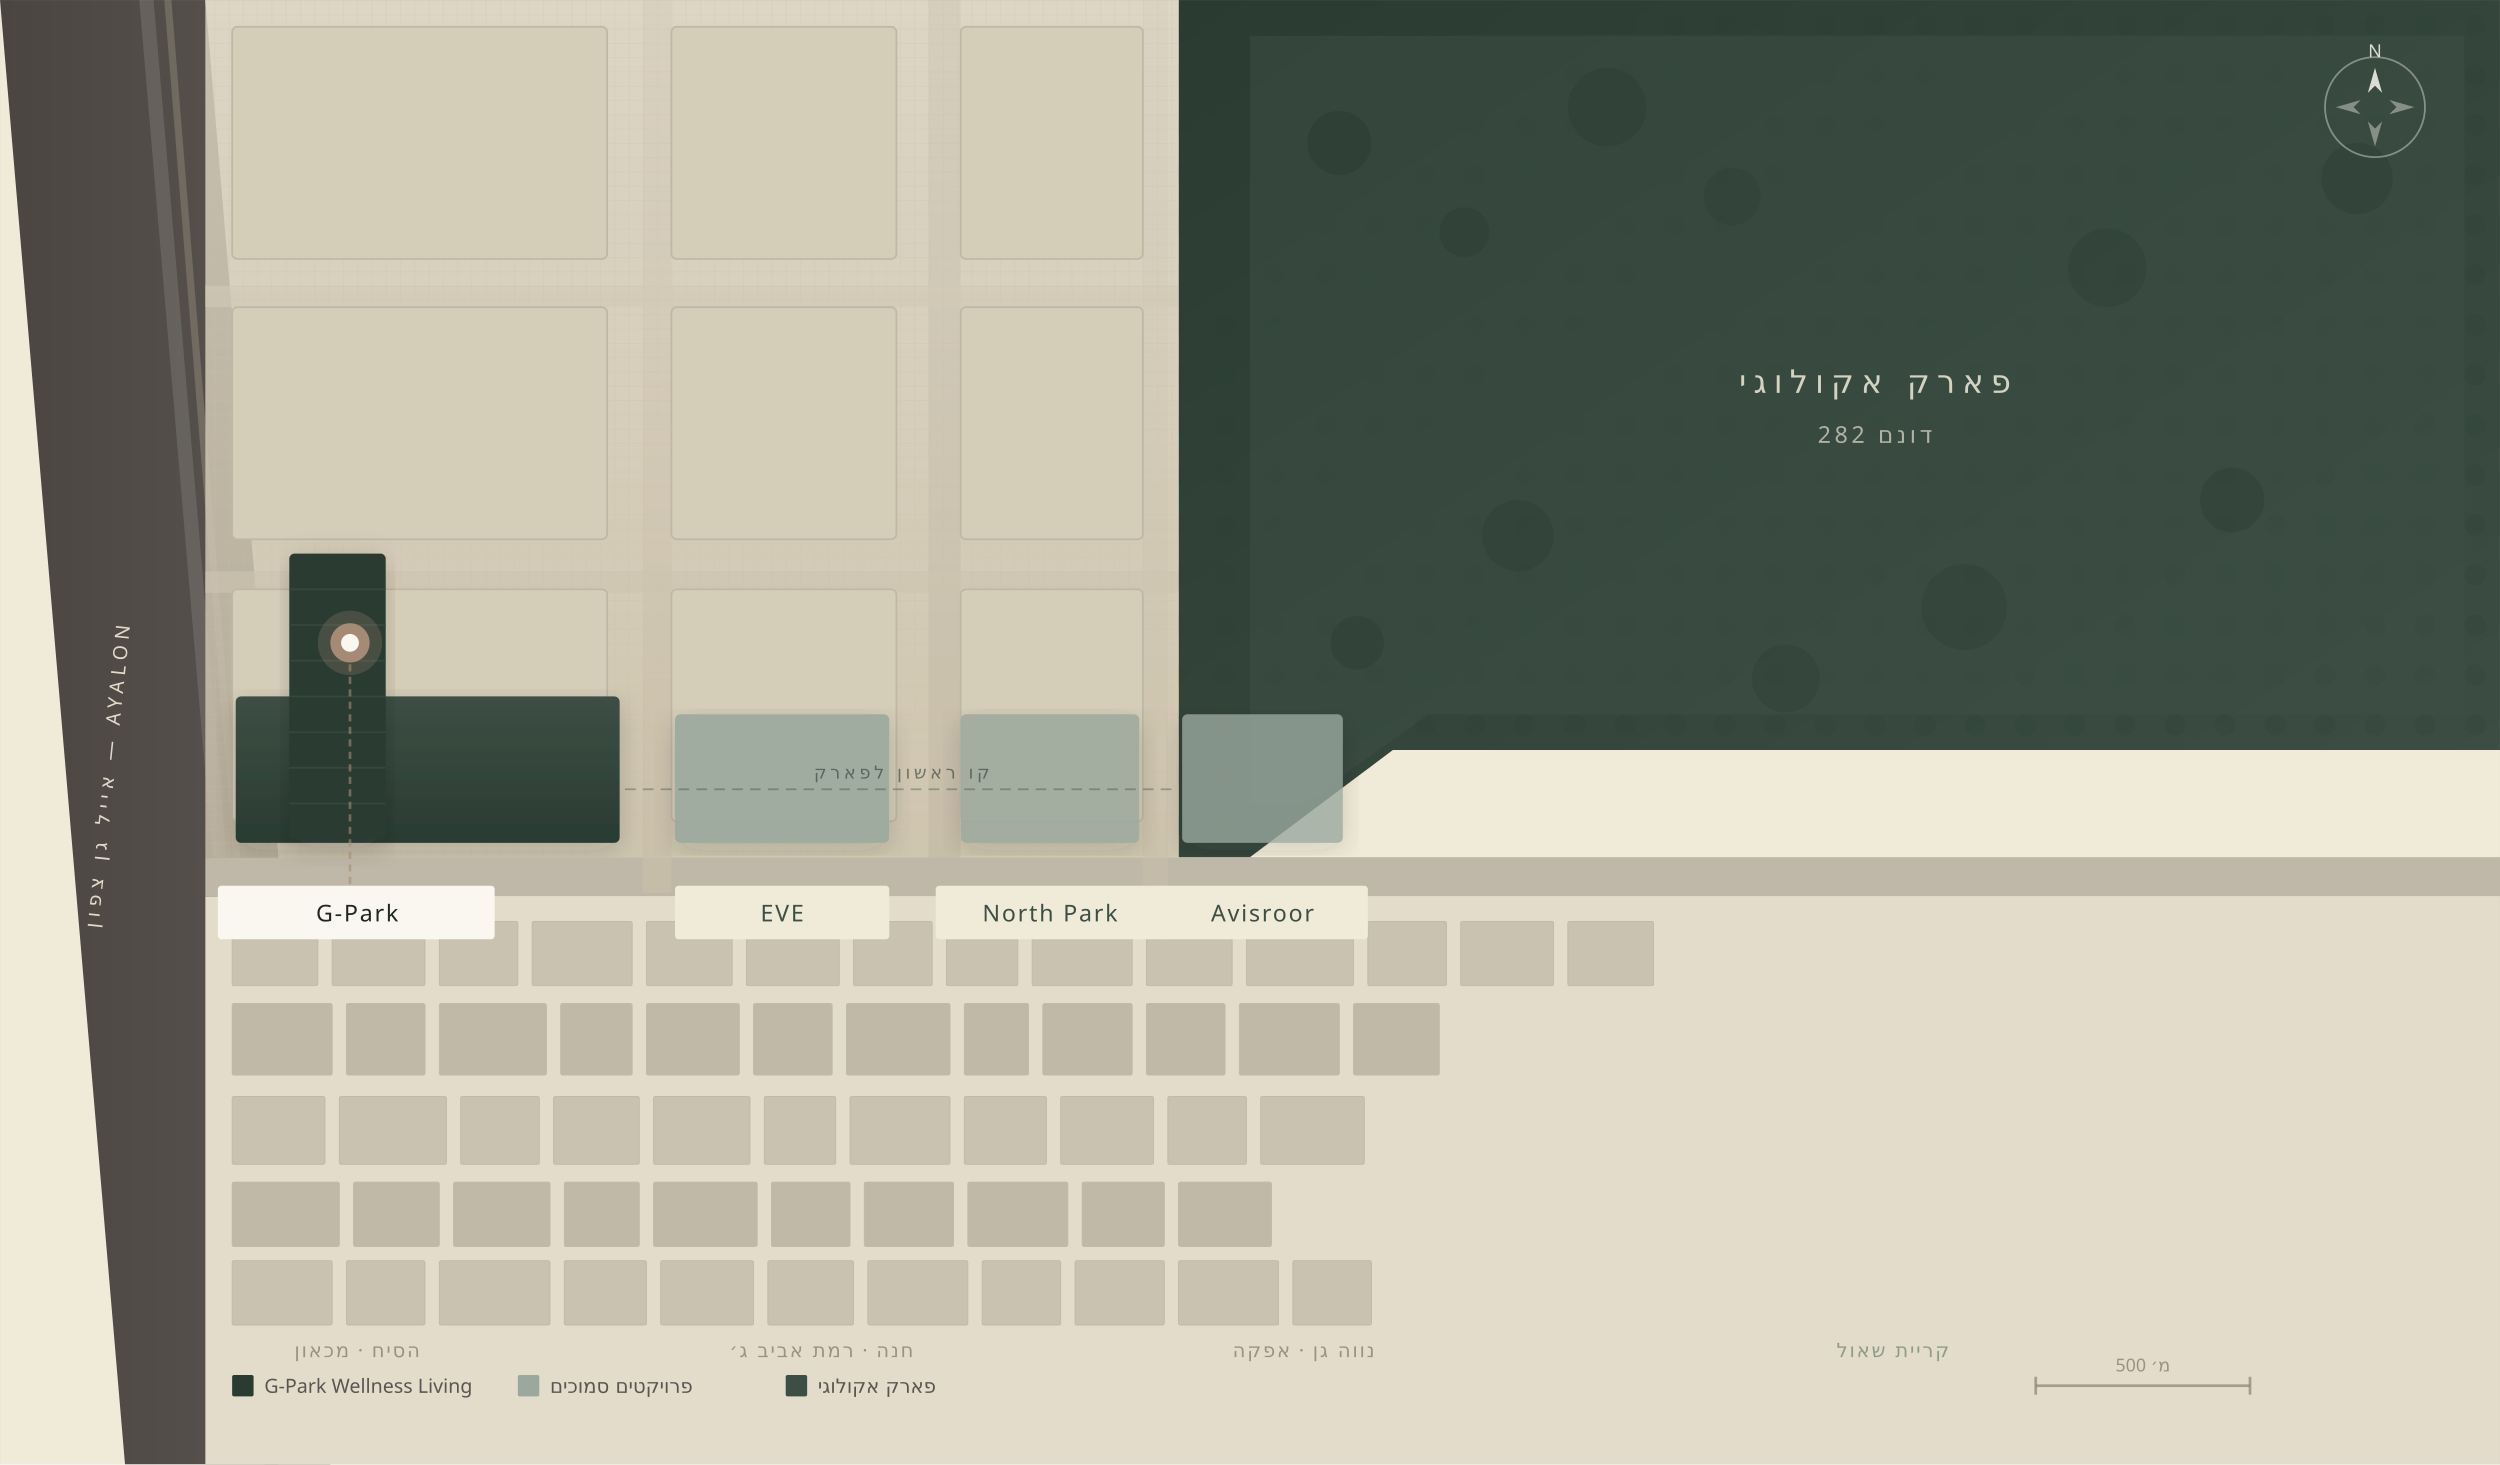
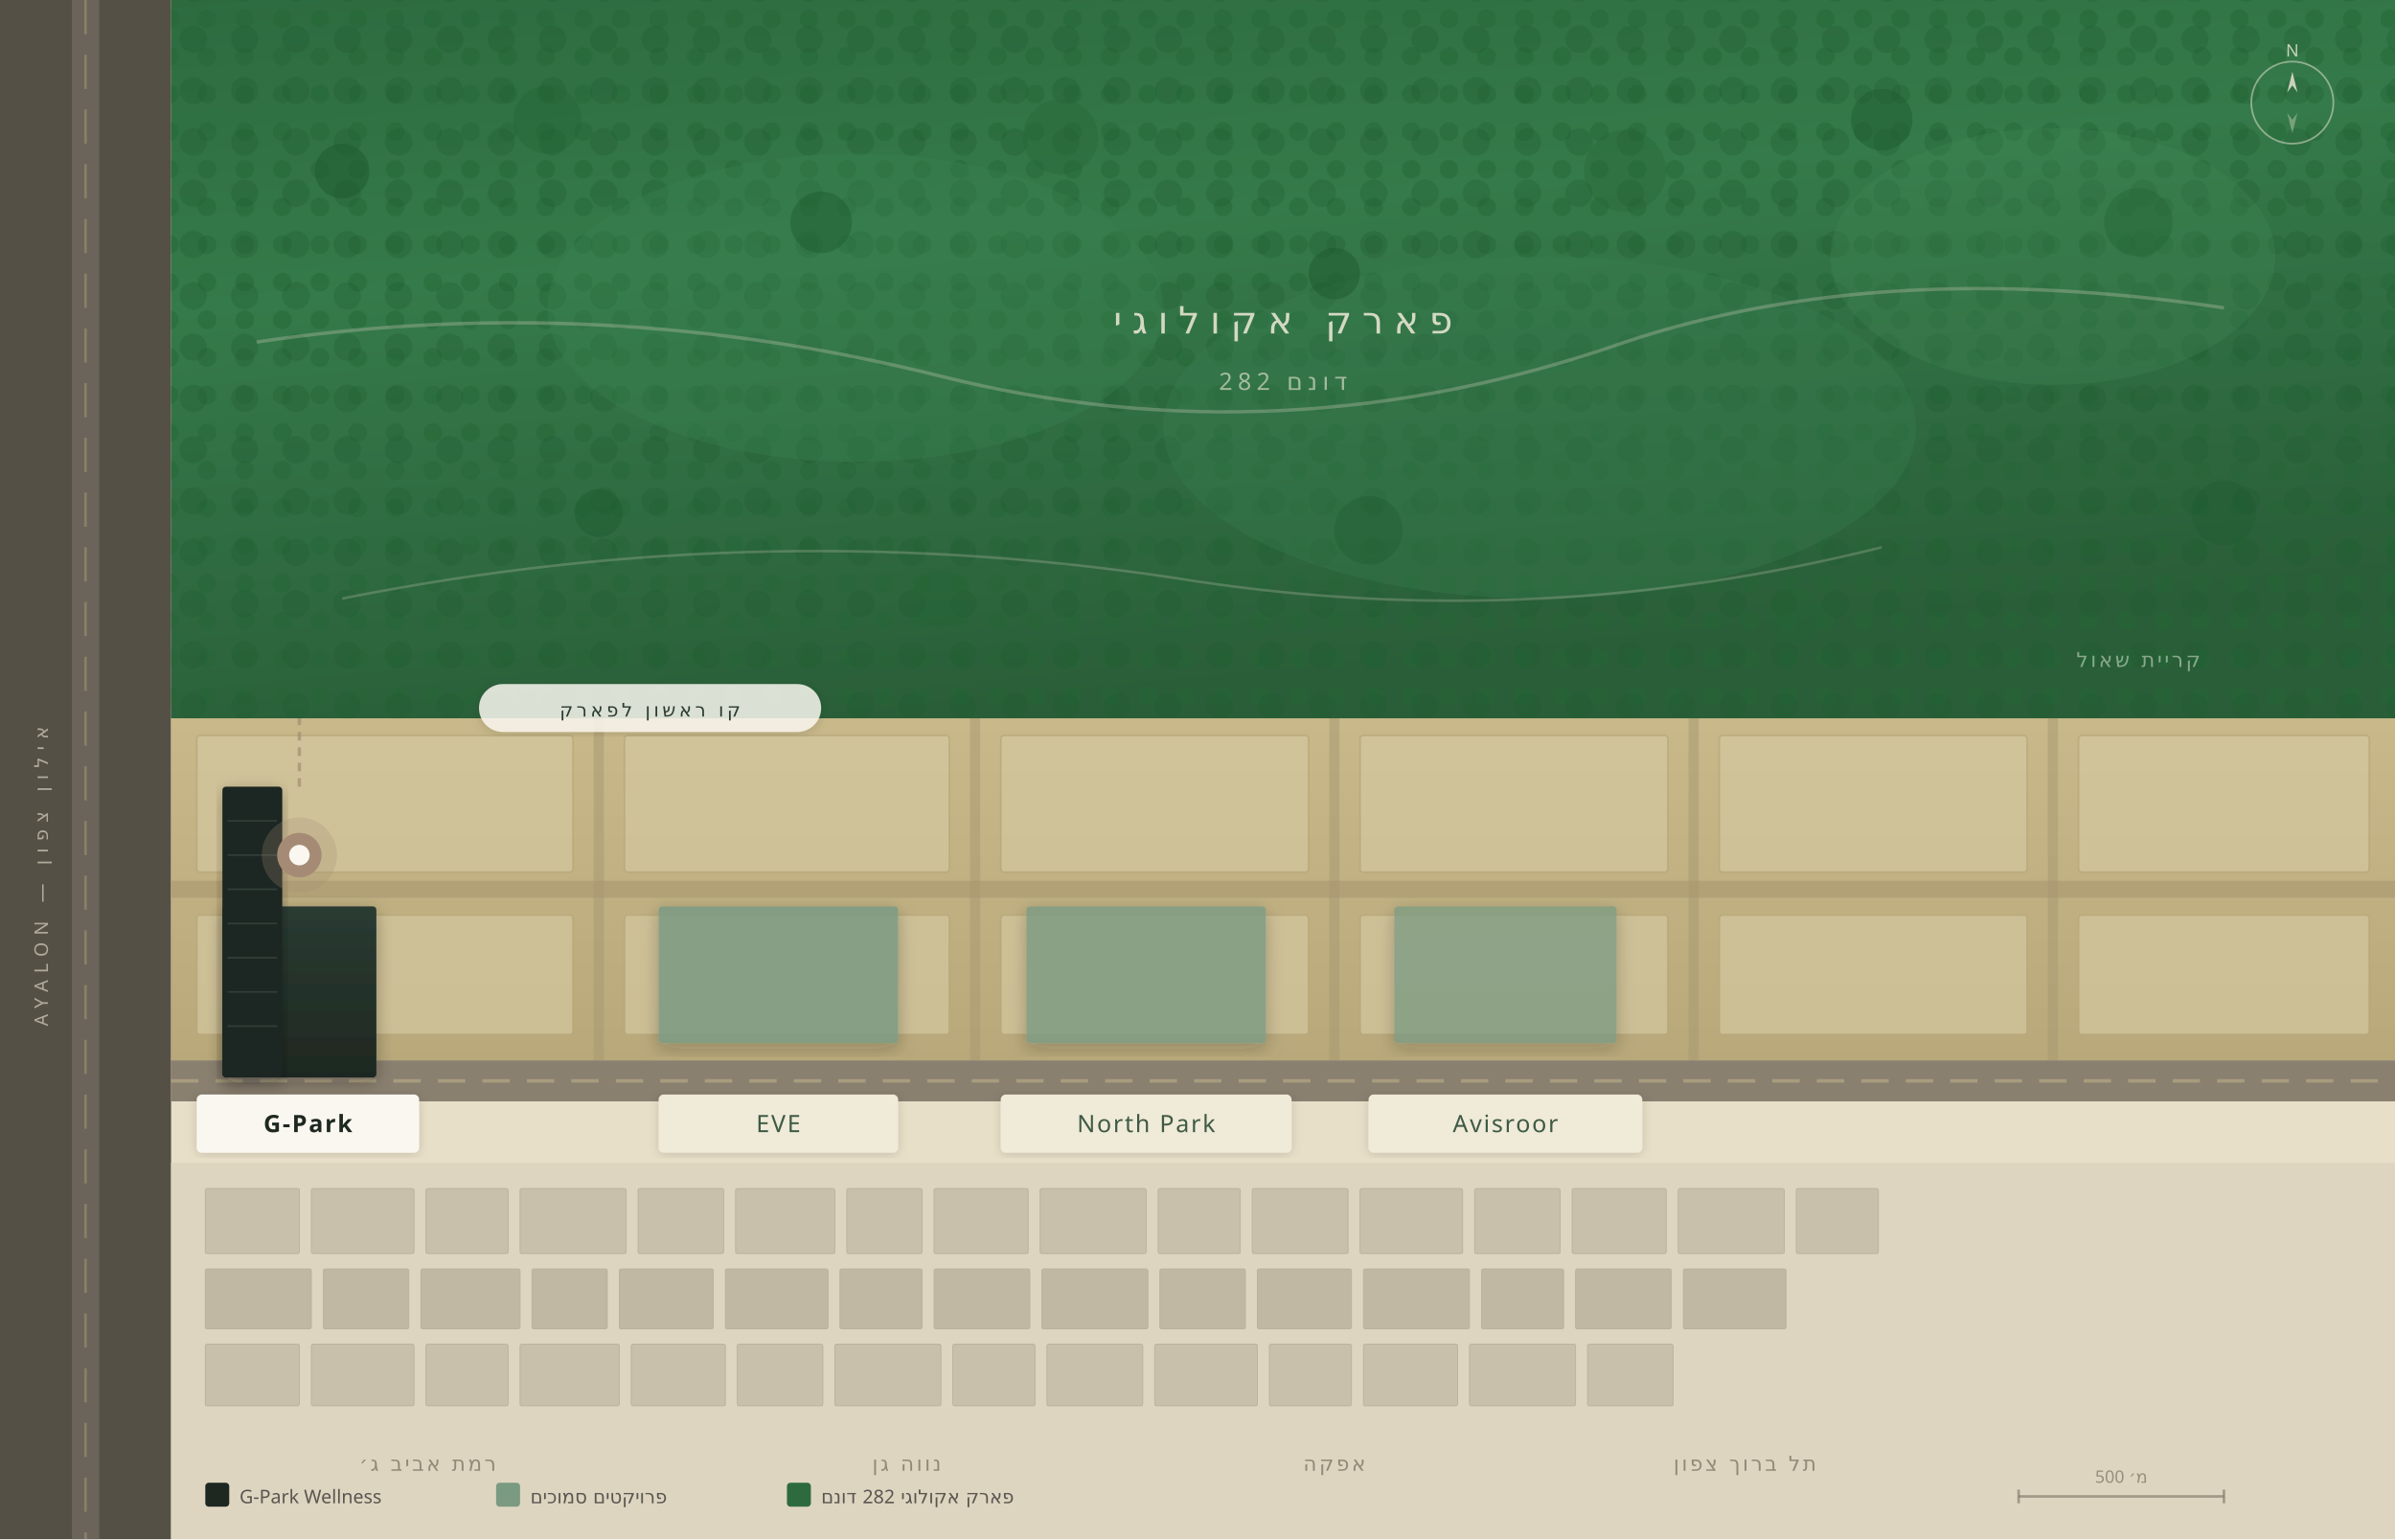
- <svg xmlns="http://www.w3.org/2000/svg" viewBox="0 0 1400 820" width="1400" height="820" font-family="Heebo, Assistant, sans-serif">
+ <svg xmlns="http://www.w3.org/2000/svg" viewBox="0 0 1400 900" width="1400" height="900" font-family="Heebo, Assistant, sans-serif">
  <defs>
-     <pattern id="trees" x="0" y="0" width="28" height="28" patternUnits="userSpaceOnUse">
-       <circle cx="14" cy="14" r="6" fill="#2A3B32" opacity="0.35" />
+     <linearGradient id="park-fill" x1="0" y1="0" x2="0.3" y2="1">
+       <stop offset="0%" stop-color="#2D6B3F" />
+       <stop offset="40%" stop-color="#357A4A" />
+       <stop offset="100%" stop-color="#2A5E38" />
+     </linearGradient>
+     <linearGradient id="park-fill2" x1="0" y1="0" x2="1" y2="1">
+       <stop offset="0%" stop-color="#3A8050" />
+       <stop offset="100%" stop-color="#2D6B3F" />
+     </linearGradient>
+     <linearGradient id="dev-zone" x1="0" y1="0" x2="0" y2="1">
+       <stop offset="0%" stop-color="#C8B88A" />
+       <stop offset="100%" stop-color="#B8A87A" />
+     </linearGradient>
+     <linearGradient id="gpark-fill" x1="0" y1="0" x2="0" y2="1">
+       <stop offset="0%" stop-color="#2A3B32" />
+       <stop offset="100%" stop-color="#1E2821" />
+     </linearGradient>
+     <filter id="pin-shadow">
+       <feDropShadow dx="0" dy="3" stdDeviation="5" flood-color="#1E2821" flood-opacity="0.3" />
+     </filter>
+     <filter id="label-shadow">
+       <feDropShadow dx="0" dy="1" stdDeviation="3" flood-color="#000" flood-opacity="0.15" />
+     </filter>
+     <pattern id="tree-dots" x="0" y="0" width="22" height="22" patternUnits="userSpaceOnUse">
+       <circle cx="11" cy="11" r="5.5" fill="#246535" opacity="0.45" />
    </pattern>
-     <pattern id="micro-grid" x="0" y="0" width="8" height="8" patternUnits="userSpaceOnUse">
-       <path d="M8 0 L0 0 0 8" fill="none" stroke="#C9BFA8" stroke-width="0.4" opacity="0.6" />
+     <pattern id="tree-dots2" x="8" y="8" width="30" height="30" patternUnits="userSpaceOnUse">
+       <circle cx="15" cy="15" r="8" fill="#1D5A2E" opacity="0.3" />
    </pattern>
-     <filter id="soft-shadow" x="-10%" y="-10%" width="120%" height="120%">
-       <feDropShadow dx="0" dy="4" stdDeviation="8" flood-color="#1E2821" flood-opacity="0.18" />
-     </filter>
-     <linearGradient id="park-grad" x1="0" y1="0" x2="1" y2="1">
-       <stop offset="0%" stop-color="#2A3B32" />
-       <stop offset="100%" stop-color="#3D4F45" />
-     </linearGradient>
-     <linearGradient id="dev-grad" x1="0" y1="0" x2="0" y2="1">
-       <stop offset="0%" stop-color="#D9D2C2" />
-       <stop offset="100%" stop-color="#C9BFA8" />
-     </linearGradient>
-     <linearGradient id="highway-grad" x1="0" y1="0" x2="1" y2="0">
-       <stop offset="0%" stop-color="#4A4540" />
-       <stop offset="100%" stop-color="#5A5550" />
-     </linearGradient>
-     <linearGradient id="gpark-grad" x1="0" y1="0" x2="0" y2="1">
-       <stop offset="0%" stop-color="#3D4F45" />
-       <stop offset="100%" stop-color="#2A3B32" />
-     </linearGradient>
  </defs>
-   <rect width="1400" height="820" fill="#F0EAD8" />
-   <path d="M 0 0 L 115 0 L 185 820 L 70 820 Z" fill="url(#highway-grad)" />
-   <path d="M 78 0 L 86 0 L 156 820 L 148 820 Z" fill="#7A7570" opacity="0.5" />
-   <path d="M 92 0 L 96 0 L 162 820 L 158 820 Z" fill="#C9BFA8" opacity="0.25" />
-   <text transform="translate(55,520) rotate(-84)" fill="#F0EAD8" font-size="11" font-weight="300" letter-spacing="3" opacity="0.9">אייל גן צפון — AYALON</text>
-   <rect x="115" y="480" width="1285" height="22" fill="#BFB8A8" />
-   <rect x="520" y="0" width="18" height="500" fill="#BFB8A8" />
-   <rect x="360" y="0" width="16" height="500" fill="#C9BFA8" opacity="0.7" />
-   <rect x="640" y="0" width="14" height="500" fill="#C9BFA8" opacity="0.5" />
-   <rect x="115" y="160" width="545" height="12" fill="#C9BFA8" opacity="0.6" />
-   <rect x="115" y="320" width="545" height="12" fill="#C9BFA8" opacity="0.6" />
-   <path d="M 660 0 L 1400 0 L 1400 420 L 780 420 L 700 480 L 660 480 Z" fill="url(#park-grad)" />
-   <path d="M 660 0 L 1400 0 L 1400 420 L 780 420 L 700 480 L 660 480 Z" fill="url(#trees)" opacity="0.6" />
-   <path d="M 700 20 L 1380 20 L 1380 400 L 800 400 L 730 450 L 700 450 Z" fill="#3D4F45" opacity="0.5" />
-   <text x="1050" y="220" text-anchor="middle" fill="#F0EAD8" font-size="18" font-weight="200" letter-spacing="4" opacity="0.85">פארק אקולוגי</text>
-   <text x="1050" y="248" text-anchor="middle" fill="#F0EAD8" font-size="13" font-weight="300" letter-spacing="2" opacity="0.65">282 דונם</text>
-   <circle cx="750" cy="80" r="18" fill="#2A3B32" opacity="0.5" />
-   <circle cx="820" cy="130" r="14" fill="#2A3B32" opacity="0.4" />
-   <circle cx="900" cy="60" r="22" fill="#2A3B32" opacity="0.4" />
-   <circle cx="970" cy="110" r="16" fill="#2A3B32" opacity="0.35" />
-   <circle cx="850" cy="300" r="20" fill="#2A3B32" opacity="0.4" />
-   <circle cx="1100" cy="340" r="24" fill="#2A3B32" opacity="0.35" />
-   <circle cx="1250" cy="280" r="18" fill="#2A3B32" opacity="0.4" />
-   <circle cx="1180" cy="150" r="22" fill="#2A3B32" opacity="0.35" />
-   <circle cx="1320" cy="100" r="20" fill="#2A3B32" opacity="0.4" />
-   <circle cx="760" cy="360" r="15" fill="#2A3B32" opacity="0.45" />
-   <circle cx="1000" cy="380" r="19" fill="#2A3B32" opacity="0.35" />
-   <rect x="115" y="0" width="545" height="480" fill="url(#dev-grad)" opacity="0.85" />
-   <rect x="115" y="0" width="545" height="480" fill="url(#micro-grid)" />
-   <rect x="130" y="15" width="210" height="130" rx="3" fill="#D4CDB8" stroke="#BFB8A6" stroke-width="1" />
-   <rect x="376" y="15" width="126" height="130" rx="3" fill="#D4CDB8" stroke="#BFB8A6" stroke-width="1" />
-   <rect x="538" y="15" width="102" height="130" rx="3" fill="#D4CDB8" stroke="#BFB8A6" stroke-width="1" />
-   <rect x="130" y="172" width="210" height="130" rx="3" fill="#D4CDB8" stroke="#BFB8A6" stroke-width="1" />
-   <rect x="376" y="172" width="126" height="130" rx="3" fill="#D4CDB8" stroke="#BFB8A6" stroke-width="1" />
-   <rect x="538" y="172" width="102" height="130" rx="3" fill="#D4CDB8" stroke="#BFB8A6" stroke-width="1" />
-   <rect x="130" y="330" width="210" height="130" rx="3" fill="#D4CDB8" stroke="#BFB8A6" stroke-width="1" />
-   <rect x="376" y="330" width="126" height="130" rx="3" fill="#D4CDB8" stroke="#BFB8A6" stroke-width="1" />
-   <rect x="538" y="330" width="102" height="130" rx="3" fill="#D4CDB8" stroke="#BFB8A6" stroke-width="1" />
-   <rect x="115" y="502" width="1285" height="318" fill="#E3DCCB" />
-   <rect x="130" y="516" width="48" height="36" rx="1" fill="#C9C2B0" stroke="#BFB8A6" stroke-width="0.5" />
-   <rect x="186" y="516" width="52" height="36" rx="1" fill="#C9C2B0" stroke="#BFB8A6" stroke-width="0.5" />
-   <rect x="246" y="516" width="44" height="36" rx="1" fill="#C9C2B0" stroke="#BFB8A6" stroke-width="0.5" />
-   <rect x="298" y="516" width="56" height="36" rx="1" fill="#C9C2B0" stroke="#BFB8A6" stroke-width="0.5" />
-   <rect x="362" y="516" width="48" height="36" rx="1" fill="#C9C2B0" stroke="#BFB8A6" stroke-width="0.5" />
-   <rect x="418" y="516" width="52" height="36" rx="1" fill="#C9C2B0" stroke="#BFB8A6" stroke-width="0.5" />
-   <rect x="478" y="516" width="44" height="36" rx="1" fill="#C9C2B0" stroke="#BFB8A6" stroke-width="0.5" />
-   <rect x="530" y="516" width="40" height="36" rx="1" fill="#C9C2B0" stroke="#BFB8A6" stroke-width="0.5" />
-   <rect x="578" y="516" width="56" height="36" rx="1" fill="#C9C2B0" stroke="#BFB8A6" stroke-width="0.5" />
-   <rect x="642" y="516" width="48" height="36" rx="1" fill="#C9C2B0" stroke="#BFB8A6" stroke-width="0.5" />
-   <rect x="698" y="516" width="60" height="36" rx="1" fill="#C9C2B0" stroke="#BFB8A6" stroke-width="0.5" />
-   <rect x="766" y="516" width="44" height="36" rx="1" fill="#C9C2B0" stroke="#BFB8A6" stroke-width="0.5" />
-   <rect x="818" y="516" width="52" height="36" rx="1" fill="#C9C2B0" stroke="#BFB8A6" stroke-width="0.5" />
-   <rect x="878" y="516" width="48" height="36" rx="1" fill="#C9C2B0" stroke="#BFB8A6" stroke-width="0.5" />
-   <rect x="130" y="562" width="56" height="40" rx="1" fill="#C0B9A7" stroke="#BFB8A6" stroke-width="0.5" />
-   <rect x="194" y="562" width="44" height="40" rx="1" fill="#C0B9A7" stroke="#BFB8A6" stroke-width="0.5" />
-   <rect x="246" y="562" width="60" height="40" rx="1" fill="#C0B9A7" stroke="#BFB8A6" stroke-width="0.5" />
-   <rect x="314" y="562" width="40" height="40" rx="1" fill="#C0B9A7" stroke="#BFB8A6" stroke-width="0.5" />
-   <rect x="362" y="562" width="52" height="40" rx="1" fill="#C0B9A7" stroke="#BFB8A6" stroke-width="0.5" />
-   <rect x="422" y="562" width="44" height="40" rx="1" fill="#C0B9A7" stroke="#BFB8A6" stroke-width="0.5" />
-   <rect x="474" y="562" width="58" height="40" rx="1" fill="#C0B9A7" stroke="#BFB8A6" stroke-width="0.5" />
-   <rect x="540" y="562" width="36" height="40" rx="1" fill="#C0B9A7" stroke="#BFB8A6" stroke-width="0.5" />
-   <rect x="584" y="562" width="50" height="40" rx="1" fill="#C0B9A7" stroke="#BFB8A6" stroke-width="0.5" />
-   <rect x="642" y="562" width="44" height="40" rx="1" fill="#C0B9A7" stroke="#BFB8A6" stroke-width="0.5" />
-   <rect x="694" y="562" width="56" height="40" rx="1" fill="#C0B9A7" stroke="#BFB8A6" stroke-width="0.5" />
-   <rect x="758" y="562" width="48" height="40" rx="1" fill="#C0B9A7" stroke="#BFB8A6" stroke-width="0.5" />
-   <rect x="130" y="614" width="52" height="38" rx="1" fill="#C9C2B0" stroke="#BFB8A6" stroke-width="0.5" />
-   <rect x="190" y="614" width="60" height="38" rx="1" fill="#C9C2B0" stroke="#BFB8A6" stroke-width="0.5" />
-   <rect x="258" y="614" width="44" height="38" rx="1" fill="#C9C2B0" stroke="#BFB8A6" stroke-width="0.5" />
-   <rect x="310" y="614" width="48" height="38" rx="1" fill="#C9C2B0" stroke="#BFB8A6" stroke-width="0.5" />
-   <rect x="366" y="614" width="54" height="38" rx="1" fill="#C9C2B0" stroke="#BFB8A6" stroke-width="0.5" />
-   <rect x="428" y="614" width="40" height="38" rx="1" fill="#C9C2B0" stroke="#BFB8A6" stroke-width="0.5" />
-   <rect x="476" y="614" width="56" height="38" rx="1" fill="#C9C2B0" stroke="#BFB8A6" stroke-width="0.5" />
-   <rect x="540" y="614" width="46" height="38" rx="1" fill="#C9C2B0" stroke="#BFB8A6" stroke-width="0.5" />
-   <rect x="594" y="614" width="52" height="38" rx="1" fill="#C9C2B0" stroke="#BFB8A6" stroke-width="0.5" />
-   <rect x="654" y="614" width="44" height="38" rx="1" fill="#C9C2B0" stroke="#BFB8A6" stroke-width="0.5" />
-   <rect x="706" y="614" width="58" height="38" rx="1" fill="#C9C2B0" stroke="#BFB8A6" stroke-width="0.5" />
-   <rect x="130" y="662" width="60" height="36" rx="1" fill="#C0B9A7" stroke="#BFB8A6" stroke-width="0.5" />
-   <rect x="198" y="662" width="48" height="36" rx="1" fill="#C0B9A7" stroke="#BFB8A6" stroke-width="0.5" />
-   <rect x="254" y="662" width="54" height="36" rx="1" fill="#C0B9A7" stroke="#BFB8A6" stroke-width="0.5" />
-   <rect x="316" y="662" width="42" height="36" rx="1" fill="#C0B9A7" stroke="#BFB8A6" stroke-width="0.5" />
-   <rect x="366" y="662" width="58" height="36" rx="1" fill="#C0B9A7" stroke="#BFB8A6" stroke-width="0.5" />
-   <rect x="432" y="662" width="44" height="36" rx="1" fill="#C0B9A7" stroke="#BFB8A6" stroke-width="0.5" />
-   <rect x="484" y="662" width="50" height="36" rx="1" fill="#C0B9A7" stroke="#BFB8A6" stroke-width="0.5" />
-   <rect x="542" y="662" width="56" height="36" rx="1" fill="#C0B9A7" stroke="#BFB8A6" stroke-width="0.5" />
-   <rect x="606" y="662" width="46" height="36" rx="1" fill="#C0B9A7" stroke="#BFB8A6" stroke-width="0.5" />
-   <rect x="660" y="662" width="52" height="36" rx="1" fill="#C0B9A7" stroke="#BFB8A6" stroke-width="0.5" />
-   <rect x="130" y="706" width="56" height="36" rx="1" fill="#C9C2B0" stroke="#BFB8A6" stroke-width="0.5" />
-   <rect x="194" y="706" width="44" height="36" rx="1" fill="#C9C2B0" stroke="#BFB8A6" stroke-width="0.5" />
-   <rect x="246" y="706" width="62" height="36" rx="1" fill="#C9C2B0" stroke="#BFB8A6" stroke-width="0.5" />
-   <rect x="316" y="706" width="46" height="36" rx="1" fill="#C9C2B0" stroke="#BFB8A6" stroke-width="0.5" />
-   <rect x="370" y="706" width="52" height="36" rx="1" fill="#C9C2B0" stroke="#BFB8A6" stroke-width="0.5" />
-   <rect x="430" y="706" width="48" height="36" rx="1" fill="#C9C2B0" stroke="#BFB8A6" stroke-width="0.5" />
-   <rect x="486" y="706" width="56" height="36" rx="1" fill="#C9C2B0" stroke="#BFB8A6" stroke-width="0.5" />
-   <rect x="550" y="706" width="44" height="36" rx="1" fill="#C9C2B0" stroke="#BFB8A6" stroke-width="0.5" />
-   <rect x="602" y="706" width="50" height="36" rx="1" fill="#C9C2B0" stroke="#BFB8A6" stroke-width="0.5" />
-   <rect x="660" y="706" width="56" height="36" rx="1" fill="#C9C2B0" stroke="#BFB8A6" stroke-width="0.5" />
-   <rect x="724" y="706" width="44" height="36" rx="1" fill="#C9C2B0" stroke="#BFB8A6" stroke-width="0.5" />
-   <rect x="132" y="390" width="215" height="82" rx="3" fill="url(#gpark-grad)" filter="url(#soft-shadow)" />
-   <rect x="162" y="310" width="54" height="160" rx="3" fill="#2A3B32" filter="url(#soft-shadow)" />
-   <line x1="162" y1="330" x2="216" y2="330" stroke="#3D4F45" stroke-width="1" opacity="0.6" />
-   <line x1="162" y1="350" x2="216" y2="350" stroke="#3D4F45" stroke-width="1" opacity="0.6" />
-   <line x1="162" y1="370" x2="216" y2="370" stroke="#3D4F45" stroke-width="1" opacity="0.6" />
-   <line x1="162" y1="390" x2="216" y2="390" stroke="#3D4F45" stroke-width="1" opacity="0.6" />
-   <line x1="162" y1="410" x2="216" y2="410" stroke="#3D4F45" stroke-width="1" opacity="0.6" />
-   <line x1="162" y1="430" x2="216" y2="430" stroke="#3D4F45" stroke-width="1" opacity="0.6" />
-   <line x1="162" y1="450" x2="216" y2="450" stroke="#3D4F45" stroke-width="1" opacity="0.6" />
-   <rect x="122" y="496" width="155" height="30" rx="2" fill="#FAF7F0" />
-   <text x="200" y="516" text-anchor="middle" fill="#1E2821" font-size="13" font-weight="500" letter-spacing="1">G-Park</text>
-   <rect x="378" y="400" width="120" height="72" rx="3" fill="#9AA89D" filter="url(#soft-shadow)" opacity="0.9" />
-   <rect x="378" y="496" width="120" height="30" rx="2" fill="#F0EAD8" />
-   <text x="438" y="516" text-anchor="middle" fill="#3D4F45" font-size="13" font-weight="500" letter-spacing="1">EVE</text>
-   <rect x="538" y="400" width="100" height="72" rx="3" fill="#9AA89D" filter="url(#soft-shadow)" opacity="0.85" />
-   <rect x="524" y="496" width="128" height="30" rx="2" fill="#F0EAD8" />
-   <text x="588" y="516" text-anchor="middle" fill="#3D4F45" font-size="13" font-weight="500" letter-spacing="1">North Park</text>
-   <rect x="662" y="400" width="90" height="72" rx="3" fill="#9AA89D" filter="url(#soft-shadow)" opacity="0.8" />
-   <rect x="648" y="496" width="118" height="30" rx="2" fill="#F0EAD8" />
-   <text x="707" y="516" text-anchor="middle" fill="#3D4F45" font-size="13" font-weight="500" letter-spacing="1">Avisroor</text>
-   <text x="200" y="760" text-anchor="middle" fill="#8B8070" font-size="11" font-weight="300" letter-spacing="1" opacity="0.8">הסיח · מכאון</text>
-   <text x="460" y="760" text-anchor="middle" fill="#8B8070" font-size="11" font-weight="300" letter-spacing="1" opacity="0.8">חנה · רמת אביב ג׳</text>
-   <text x="730" y="760" text-anchor="middle" fill="#8B8070" font-size="11" font-weight="300" letter-spacing="1" opacity="0.8">נווה גן · אפקה</text>
-   <text x="1060" y="760" text-anchor="middle" fill="#6B8070" font-size="11" font-weight="300" letter-spacing="1" opacity="0.7">קריית שאול</text>
-   <circle cx="196" cy="360" r="18" fill="#A58B75" opacity="0.25" />
-   <circle cx="196" cy="360" r="11" fill="#A58B75" />
-   <circle cx="196" cy="360" r="5" fill="#FAF7F0" />
-   <line x1="196" y1="372" x2="196" y2="496" stroke="#A58B75" stroke-width="1.5" stroke-dasharray="4 3" opacity="0.6" />
-   <line x1="350" y1="442" x2="660" y2="442" stroke="#2A3B32" stroke-width="1" stroke-dasharray="6 4" opacity="0.35" />
-   <text x="505" y="436" text-anchor="middle" fill="#2A3B32" font-size="10" font-weight="300" letter-spacing="2" opacity="0.6">קו ראשון לפארק</text>
-   <g transform="translate(1330,60)">
-     <circle cx="0" cy="0" r="28" fill="none" stroke="#FAF7F0" stroke-width="1" opacity="0.4" />
-     <path d="M0 -22 L4 -8 L0 -12 L-4 -8 Z" fill="#FAF7F0" opacity="0.85" />
-     <path d="M0 22 L4 8 L0 12 L-4 8 Z" fill="#FAF7F0" opacity="0.4" />
-     <path d="M-22 0 L-8 4 L-12 0 L-8 -4 Z" fill="#FAF7F0" opacity="0.4" />
-     <path d="M22 0 L8 4 L12 0 L8 -4 Z" fill="#FAF7F0" opacity="0.4" />
-     <text x="0" y="-28" text-anchor="middle" fill="#FAF7F0" font-size="10" font-weight="400" opacity="0.85">N</text>
+   <rect width="1400" height="900" fill="#E8DFC8" />
+   <rect x="0" y="0" width="100" height="900" fill="#555045" />
+   <rect x="42" y="0" width="16" height="900" fill="#6A645A" />
+   <line x1="50" y1="0" x2="50" y2="900" stroke="#B8A87A" stroke-width="1.5" stroke-dasharray="20 12" opacity="0.4" />
+   <text transform="translate(28,600) rotate(-90)" fill="#D8D0C0" font-size="11" font-weight="300" letter-spacing="4" opacity="0.7">AYALON — אילון צפון</text>
+   <path d="M 100 0 L 1400 0 L 1400 420 L 100 420 Z" fill="url(#park-fill)" />
+   <path d="M 100 0 L 1400 0 L 1400 420 L 100 420 Z" fill="url(#tree-dots)" />
+   <path d="M 100 0 L 1400 0 L 1400 420 L 100 420 Z" fill="url(#tree-dots2)" />
+   <ellipse cx="500" cy="180" rx="180" ry="90" fill="#3A8050" opacity="0.35" />
+   <ellipse cx="900" cy="250" rx="220" ry="100" fill="#3A8050" opacity="0.3" />
+   <ellipse cx="1200" cy="150" rx="130" ry="75" fill="#448B58" opacity="0.25" />
+   <path d="M 150 200 Q 350 170 550 220 Q 750 270 950 200 Q 1100 150 1300 180" fill="none" stroke="#D8D0C0" stroke-width="2" opacity="0.3" />
+   <path d="M 200 350 Q 450 300 700 340 Q 900 370 1100 320" fill="none" stroke="#D8D0C0" stroke-width="1.5" opacity="0.25" />
+   <circle cx="200" cy="100" r="16" fill="#1D5A2E" opacity="0.5" />
+   <circle cx="320" cy="70" r="20" fill="#246535" opacity="0.4" />
+   <circle cx="480" cy="130" r="18" fill="#1D5A2E" opacity="0.45" />
+   <circle cx="620" cy="80" r="22" fill="#246535" opacity="0.35" />
+   <circle cx="780" cy="160" r="15" fill="#1D5A2E" opacity="0.5" />
+   <circle cx="950" cy="100" r="24" fill="#246535" opacity="0.35" />
+   <circle cx="1100" cy="70" r="18" fill="#1D5A2E" opacity="0.45" />
+   <circle cx="1250" cy="130" r="20" fill="#246535" opacity="0.4" />
+   <circle cx="350" cy="300" r="14" fill="#1D5A2E" opacity="0.45" />
+   <circle cx="550" cy="350" r="17" fill="#246535" opacity="0.4" />
+   <circle cx="800" cy="310" r="20" fill="#1D5A2E" opacity="0.35" />
+   <circle cx="1050" cy="360" r="16" fill="#246535" opacity="0.4" />
+   <circle cx="1300" cy="300" r="19" fill="#1D5A2E" opacity="0.35" />
+   <text x="750" y="195" text-anchor="middle" fill="#F0EAD8" font-size="22" font-weight="200" letter-spacing="6" opacity="0.85">פארק אקולוגי</text>
+   <text x="750" y="228" text-anchor="middle" fill="#F0EAD8" font-size="14" font-weight="300" letter-spacing="3" opacity="0.6">282 דונם</text>
+   <rect x="100" y="420" width="1300" height="200" fill="url(#dev-zone)" />
+   <line x1="100" y1="520" x2="1400" y2="520" stroke="#A89870" stroke-width="10" opacity="0.6" />
+   <line x1="350" y1="420" x2="350" y2="620" stroke="#A89870" stroke-width="6" opacity="0.5" />
+   <line x1="570" y1="420" x2="570" y2="620" stroke="#A89870" stroke-width="6" opacity="0.5" />
+   <line x1="780" y1="420" x2="780" y2="620" stroke="#A89870" stroke-width="6" opacity="0.5" />
+   <line x1="990" y1="420" x2="990" y2="620" stroke="#A89870" stroke-width="6" opacity="0.5" />
+   <line x1="1200" y1="420" x2="1200" y2="620" stroke="#A89870" stroke-width="6" opacity="0.5" />
+   <rect x="115" y="430" width="220" height="80" rx="2" fill="#D4C8A0" stroke="#B8A87A" stroke-width="1" opacity="0.7" />
+   <rect x="365" y="430" width="190" height="80" rx="2" fill="#D4C8A0" stroke="#B8A87A" stroke-width="1" opacity="0.7" />
+   <rect x="585" y="430" width="180" height="80" rx="2" fill="#D4C8A0" stroke="#B8A87A" stroke-width="1" opacity="0.7" />
+   <rect x="795" y="430" width="180" height="80" rx="2" fill="#D4C8A0" stroke="#B8A87A" stroke-width="1" opacity="0.7" />
+   <rect x="1005" y="430" width="180" height="80" rx="2" fill="#D4C8A0" stroke="#B8A87A" stroke-width="1" opacity="0.7" />
+   <rect x="1215" y="430" width="170" height="80" rx="2" fill="#D4C8A0" stroke="#B8A87A" stroke-width="1" opacity="0.7" />
+   <rect x="115" y="535" width="220" height="70" rx="2" fill="#D4C8A0" stroke="#B8A87A" stroke-width="1" opacity="0.7" />
+   <rect x="365" y="535" width="190" height="70" rx="2" fill="#D4C8A0" stroke="#B8A87A" stroke-width="1" opacity="0.7" />
+   <rect x="585" y="535" width="180" height="70" rx="2" fill="#D4C8A0" stroke="#B8A87A" stroke-width="1" opacity="0.7" />
+   <rect x="795" y="535" width="180" height="70" rx="2" fill="#D4C8A0" stroke="#B8A87A" stroke-width="1" opacity="0.7" />
+   <rect x="1005" y="535" width="180" height="70" rx="2" fill="#D4C8A0" stroke="#B8A87A" stroke-width="1" opacity="0.7" />
+   <rect x="1215" y="535" width="170" height="70" rx="2" fill="#D4C8A0" stroke="#B8A87A" stroke-width="1" opacity="0.7" />
+   <rect x="100" y="620" width="1300" height="24" fill="#8A8070" />
+   <line x1="100" y1="632" x2="1400" y2="632" stroke="#C8B88A" stroke-width="2" stroke-dasharray="16 10" opacity="0.5" />
+   <rect x="130" y="530" width="90" height="100" rx="2" fill="url(#gpark-fill)" filter="url(#pin-shadow)" />
+   <rect x="130" y="460" width="35" height="170" rx="2" fill="#1E2821" filter="url(#pin-shadow)" />
+   <line x1="133" y1="480" x2="162" y2="480" stroke="#3D4F45" stroke-width="1" opacity="0.6" />
+   <line x1="133" y1="500" x2="162" y2="500" stroke="#3D4F45" stroke-width="1" opacity="0.6" />
+   <line x1="133" y1="520" x2="162" y2="520" stroke="#3D4F45" stroke-width="1" opacity="0.6" />
+   <line x1="133" y1="540" x2="162" y2="540" stroke="#3D4F45" stroke-width="1" opacity="0.6" />
+   <line x1="133" y1="560" x2="162" y2="560" stroke="#3D4F45" stroke-width="1" opacity="0.6" />
+   <line x1="133" y1="580" x2="162" y2="580" stroke="#3D4F45" stroke-width="1" opacity="0.6" />
+   <line x1="133" y1="600" x2="162" y2="600" stroke="#3D4F45" stroke-width="1" opacity="0.6" />
+   <circle cx="175" cy="500" r="22" fill="#A58B75" opacity="0.25" />
+   <circle cx="175" cy="500" r="13" fill="#A58B75" />
+   <circle cx="175" cy="500" r="6" fill="#FAF7F0" />
+   <rect x="115" y="640" width="130" height="34" rx="3" fill="#FAF7F0" filter="url(#label-shadow)" />
+   <text x="180" y="662" text-anchor="middle" fill="#1E2821" font-size="14" font-weight="600" letter-spacing="1">G-Park</text>
+   <line x1="175" y1="460" x2="175" y2="420" stroke="#A58B75" stroke-width="2" stroke-dasharray="5 4" opacity="0.7" />
+   <rect x="385" y="530" width="140" height="80" rx="2" fill="#7A9A82" filter="url(#pin-shadow)" opacity="0.85" />
+   <rect x="385" y="640" width="140" height="34" rx="3" fill="#F0EAD8" filter="url(#label-shadow)" />
+   <text x="455" y="662" text-anchor="middle" fill="#3D5A45" font-size="14" font-weight="500" letter-spacing="1">EVE</text>
+   <rect x="600" y="530" width="140" height="80" rx="2" fill="#7A9A82" filter="url(#pin-shadow)" opacity="0.8" />
+   <rect x="585" y="640" width="170" height="34" rx="3" fill="#F0EAD8" filter="url(#label-shadow)" />
+   <text x="670" y="662" text-anchor="middle" fill="#3D5A45" font-size="14" font-weight="500" letter-spacing="1">North Park</text>
+   <rect x="815" y="530" width="130" height="80" rx="2" fill="#7A9A82" filter="url(#pin-shadow)" opacity="0.75" />
+   <rect x="800" y="640" width="160" height="34" rx="3" fill="#F0EAD8" filter="url(#label-shadow)" />
+   <text x="880" y="662" text-anchor="middle" fill="#3D5A45" font-size="14" font-weight="500" letter-spacing="1">Avisroor</text>
+   <rect x="280" y="400" width="200" height="28" rx="14" fill="#FAF7F0" opacity="0.85" filter="url(#label-shadow)" />
+   <text x="380" y="419" text-anchor="middle" fill="#2A3B32" font-size="11" font-weight="400" letter-spacing="2">קו ראשון לפארק</text>
+   <rect x="100" y="680" width="1300" height="220" fill="#DDD5C0" />
+   <rect x="120" y="695" width="55" height="38" rx="1" fill="#C8C0AA" stroke="#B8B09A" stroke-width="0.5" />
+   <rect x="182" y="695" width="60" height="38" rx="1" fill="#C8C0AA" stroke="#B8B09A" stroke-width="0.5" />
+   <rect x="249" y="695" width="48" height="38" rx="1" fill="#C8C0AA" stroke="#B8B09A" stroke-width="0.5" />
+   <rect x="304" y="695" width="62" height="38" rx="1" fill="#C8C0AA" stroke="#B8B09A" stroke-width="0.5" />
+   <rect x="373" y="695" width="50" height="38" rx="1" fill="#C8C0AA" stroke="#B8B09A" stroke-width="0.5" />
+   <rect x="430" y="695" width="58" height="38" rx="1" fill="#C8C0AA" stroke="#B8B09A" stroke-width="0.5" />
+   <rect x="495" y="695" width="44" height="38" rx="1" fill="#C8C0AA" stroke="#B8B09A" stroke-width="0.5" />
+   <rect x="546" y="695" width="55" height="38" rx="1" fill="#C8C0AA" stroke="#B8B09A" stroke-width="0.5" />
+   <rect x="608" y="695" width="62" height="38" rx="1" fill="#C8C0AA" stroke="#B8B09A" stroke-width="0.5" />
+   <rect x="677" y="695" width="48" height="38" rx="1" fill="#C8C0AA" stroke="#B8B09A" stroke-width="0.5" />
+   <rect x="732" y="695" width="56" height="38" rx="1" fill="#C8C0AA" stroke="#B8B09A" stroke-width="0.5" />
+   <rect x="795" y="695" width="60" height="38" rx="1" fill="#C8C0AA" stroke="#B8B09A" stroke-width="0.5" />
+   <rect x="862" y="695" width="50" height="38" rx="1" fill="#C8C0AA" stroke="#B8B09A" stroke-width="0.5" />
+   <rect x="919" y="695" width="55" height="38" rx="1" fill="#C8C0AA" stroke="#B8B09A" stroke-width="0.5" />
+   <rect x="981" y="695" width="62" height="38" rx="1" fill="#C8C0AA" stroke="#B8B09A" stroke-width="0.5" />
+   <rect x="1050" y="695" width="48" height="38" rx="1" fill="#C8C0AA" stroke="#B8B09A" stroke-width="0.5" />
+   <rect x="120" y="742" width="62" height="35" rx="1" fill="#C0B8A2" stroke="#B8B09A" stroke-width="0.5" />
+   <rect x="189" y="742" width="50" height="35" rx="1" fill="#C0B8A2" stroke="#B8B09A" stroke-width="0.5" />
+   <rect x="246" y="742" width="58" height="35" rx="1" fill="#C0B8A2" stroke="#B8B09A" stroke-width="0.5" />
+   <rect x="311" y="742" width="44" height="35" rx="1" fill="#C0B8A2" stroke="#B8B09A" stroke-width="0.5" />
+   <rect x="362" y="742" width="55" height="35" rx="1" fill="#C0B8A2" stroke="#B8B09A" stroke-width="0.5" />
+   <rect x="424" y="742" width="60" height="35" rx="1" fill="#C0B8A2" stroke="#B8B09A" stroke-width="0.5" />
+   <rect x="491" y="742" width="48" height="35" rx="1" fill="#C0B8A2" stroke="#B8B09A" stroke-width="0.5" />
+   <rect x="546" y="742" width="56" height="35" rx="1" fill="#C0B8A2" stroke="#B8B09A" stroke-width="0.5" />
+   <rect x="609" y="742" width="62" height="35" rx="1" fill="#C0B8A2" stroke="#B8B09A" stroke-width="0.5" />
+   <rect x="678" y="742" width="50" height="35" rx="1" fill="#C0B8A2" stroke="#B8B09A" stroke-width="0.5" />
+   <rect x="735" y="742" width="55" height="35" rx="1" fill="#C0B8A2" stroke="#B8B09A" stroke-width="0.5" />
+   <rect x="797" y="742" width="62" height="35" rx="1" fill="#C0B8A2" stroke="#B8B09A" stroke-width="0.5" />
+   <rect x="866" y="742" width="48" height="35" rx="1" fill="#C0B8A2" stroke="#B8B09A" stroke-width="0.5" />
+   <rect x="921" y="742" width="56" height="35" rx="1" fill="#C0B8A2" stroke="#B8B09A" stroke-width="0.5" />
+   <rect x="984" y="742" width="60" height="35" rx="1" fill="#C0B8A2" stroke="#B8B09A" stroke-width="0.5" />
+   <rect x="120" y="786" width="55" height="36" rx="1" fill="#C8C0AA" stroke="#B8B09A" stroke-width="0.5" />
+   <rect x="182" y="786" width="60" height="36" rx="1" fill="#C8C0AA" stroke="#B8B09A" stroke-width="0.5" />
+   <rect x="249" y="786" width="48" height="36" rx="1" fill="#C8C0AA" stroke="#B8B09A" stroke-width="0.5" />
+   <rect x="304" y="786" width="58" height="36" rx="1" fill="#C8C0AA" stroke="#B8B09A" stroke-width="0.5" />
+   <rect x="369" y="786" width="55" height="36" rx="1" fill="#C8C0AA" stroke="#B8B09A" stroke-width="0.5" />
+   <rect x="431" y="786" width="50" height="36" rx="1" fill="#C8C0AA" stroke="#B8B09A" stroke-width="0.5" />
+   <rect x="488" y="786" width="62" height="36" rx="1" fill="#C8C0AA" stroke="#B8B09A" stroke-width="0.5" />
+   <rect x="557" y="786" width="48" height="36" rx="1" fill="#C8C0AA" stroke="#B8B09A" stroke-width="0.5" />
+   <rect x="612" y="786" width="56" height="36" rx="1" fill="#C8C0AA" stroke="#B8B09A" stroke-width="0.5" />
+   <rect x="675" y="786" width="60" height="36" rx="1" fill="#C8C0AA" stroke="#B8B09A" stroke-width="0.5" />
+   <rect x="742" y="786" width="48" height="36" rx="1" fill="#C8C0AA" stroke="#B8B09A" stroke-width="0.5" />
+   <rect x="797" y="786" width="55" height="36" rx="1" fill="#C8C0AA" stroke="#B8B09A" stroke-width="0.5" />
+   <rect x="859" y="786" width="62" height="36" rx="1" fill="#C8C0AA" stroke="#B8B09A" stroke-width="0.5" />
+   <rect x="928" y="786" width="50" height="36" rx="1" fill="#C8C0AA" stroke="#B8B09A" stroke-width="0.5" />
+   <text x="250" y="860" text-anchor="middle" fill="#7A7060" font-size="12" font-weight="300" letter-spacing="1.5" opacity="0.75">רמת אביב ג׳</text>
+   <text x="530" y="860" text-anchor="middle" fill="#7A7060" font-size="12" font-weight="300" letter-spacing="1.5" opacity="0.75">נווה גן</text>
+   <text x="780" y="860" text-anchor="middle" fill="#7A7060" font-size="12" font-weight="300" letter-spacing="1.5" opacity="0.75">אפקה</text>
+   <text x="1020" y="860" text-anchor="middle" fill="#7A7060" font-size="12" font-weight="300" letter-spacing="1.5" opacity="0.75">תל ברוך צפון</text>
+   <text x="1250" y="390" text-anchor="middle" fill="#D8E8D0" font-size="12" font-weight="300" letter-spacing="1.5" opacity="0.55">קריית שאול</text>
+   <g transform="translate(1340,60)">
+     <circle cx="0" cy="0" r="24" fill="none" stroke="#F0EAD8" stroke-width="1" opacity="0.5" />
+     <path d="M0 -18 L3 -6 L0 -10 L-3 -6 Z" fill="#F0EAD8" opacity="0.8" />
+     <path d="M0 18 L3 6 L0 10 L-3 6 Z" fill="#F0EAD8" opacity="0.35" />
+     <text x="0" y="-27" text-anchor="middle" fill="#F0EAD8" font-size="10" font-weight="400" opacity="0.8">N</text>
  </g>
-   <g transform="translate(1140,776)">
-     <line x1="0" y1="0" x2="120" y2="0" stroke="#8B8070" stroke-width="1.5" opacity="0.7" />
-     <line x1="0" y1="-5" x2="0" y2="5" stroke="#8B8070" stroke-width="1.5" opacity="0.7" />
-     <line x1="120" y1="-5" x2="120" y2="5" stroke="#8B8070" stroke-width="1.5" opacity="0.7" />
-     <text x="60" y="-8" text-anchor="middle" fill="#8B8070" font-size="10" font-weight="300" opacity="0.8">500 מ׳</text>
+   <g transform="translate(1180,875)">
+     <line x1="0" y1="0" x2="120" y2="0" stroke="#7A7060" stroke-width="1.5" opacity="0.6" />
+     <line x1="0" y1="-4" x2="0" y2="4" stroke="#7A7060" stroke-width="1.5" opacity="0.6" />
+     <line x1="120" y1="-4" x2="120" y2="4" stroke="#7A7060" stroke-width="1.5" opacity="0.6" />
+     <text x="60" y="-8" text-anchor="middle" fill="#7A7060" font-size="10" font-weight="300" opacity="0.7">500 מ׳</text>
  </g>
-   <g transform="translate(130, 778)">
-     <rect x="0" y="-8" width="12" height="12" rx="1" fill="#2A3B32" />
-     <text x="18" y="2" fill="#5A5550" font-size="11" font-weight="300">G-Park Wellness Living</text>
-     <rect x="160" y="-8" width="12" height="12" rx="1" fill="#9AA89D" />
-     <text x="178" y="2" fill="#5A5550" font-size="11" font-weight="300">פרויקטים סמוכים</text>
-     <rect x="310" y="-8" width="12" height="12" rx="1" fill="#3D4F45" />
-     <text x="328" y="2" fill="#5A5550" font-size="11" font-weight="300">פארק אקולוגי</text>
+   <g transform="translate(120, 875)">
+     <rect x="0" y="-8" width="14" height="14" rx="2" fill="#1E2821" />
+     <text x="20" y="4" fill="#5A5550" font-size="11" font-weight="400">G-Park Wellness</text>
+     <rect x="170" y="-8" width="14" height="14" rx="2" fill="#7A9A82" />
+     <text x="190" y="4" fill="#5A5550" font-size="11" font-weight="400">פרויקטים סמוכים</text>
+     <rect x="340" y="-8" width="14" height="14" rx="2" fill="#2D6B3F" />
+     <text x="360" y="4" fill="#5A5550" font-size="11" font-weight="400">פארק אקולוגי 282 דונם</text>
  </g>
-   <rect width="1400" height="820" fill="none" stroke="#BFB8A8" stroke-width="0.3" opacity="0.2" />
</svg>
